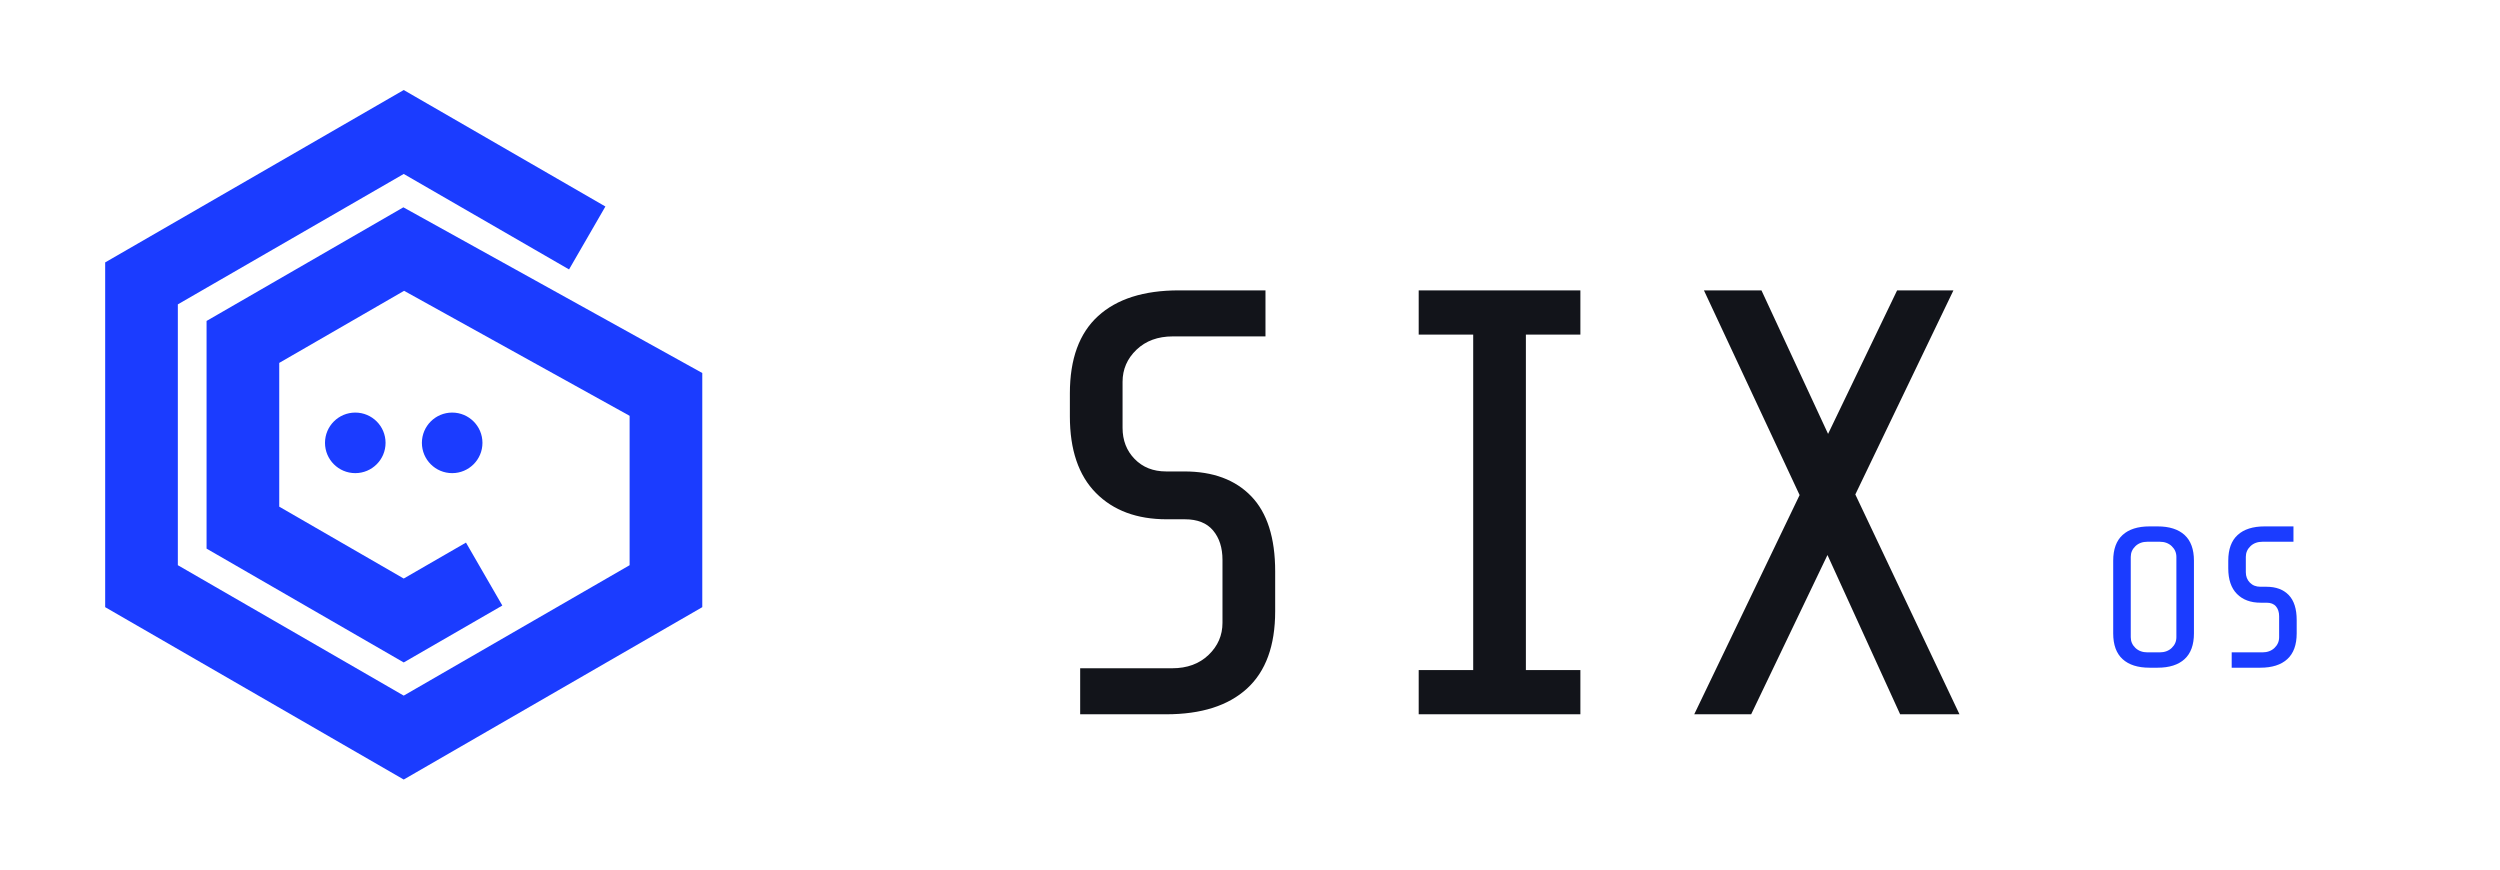
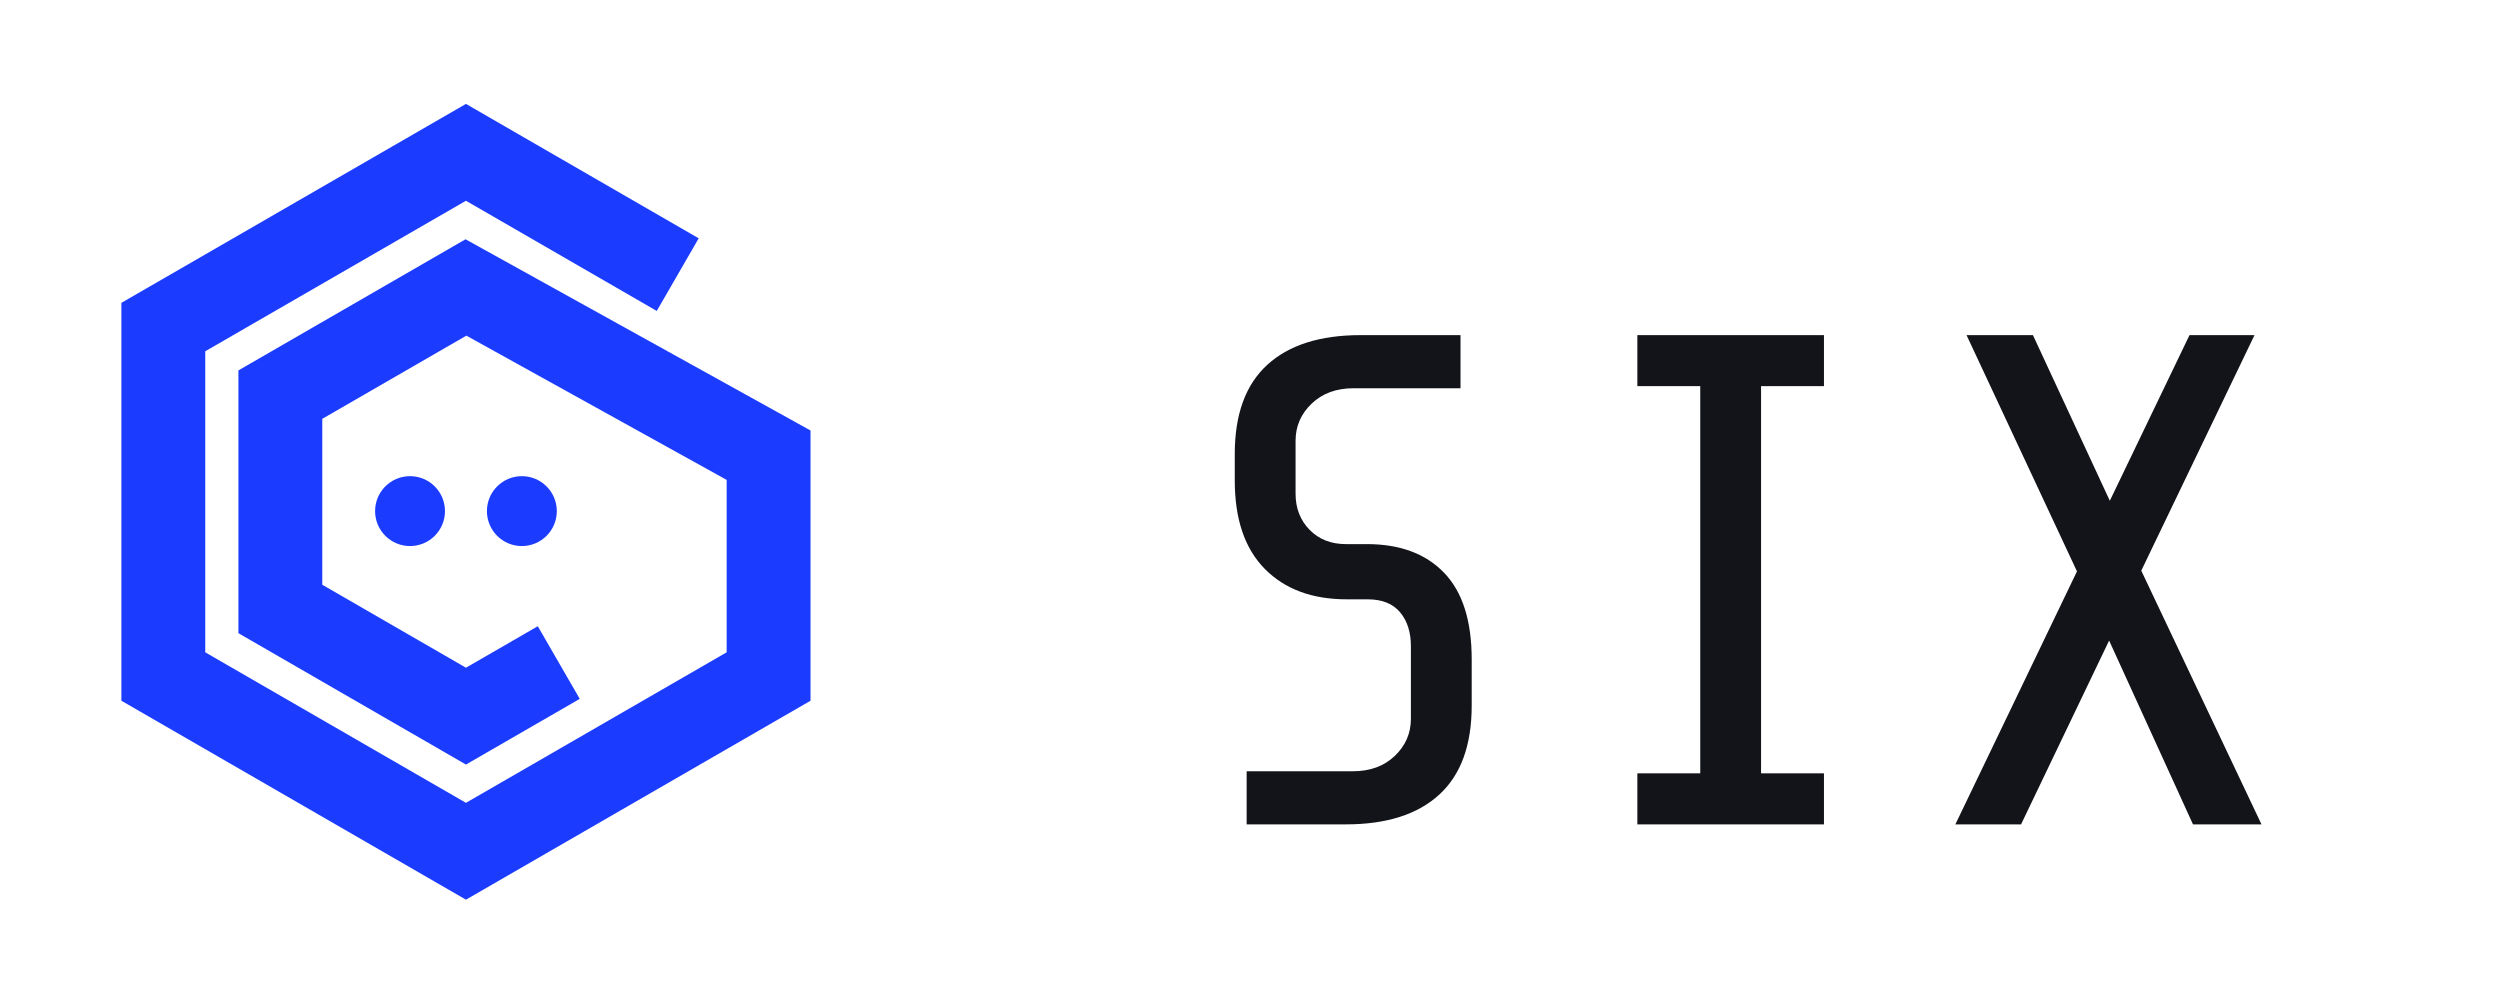
- <svg xmlns="http://www.w3.org/2000/svg" viewBox="0 0 322 112" role="img" aria-label="SIX OS">
+ <svg xmlns="http://www.w3.org/2000/svg" viewBox="0 0 279 112" role="img" aria-label="SIX">
  <g transform="translate(52 56) scale(0.26)">
    <path d="M90.9 -97.5 L0 -150 L-129.9 -75 L-129.9 75 L0 150 L129.9 75 L129.9 -20 L0 -92 L-79.67 -46 L-79.67 46 L0 92 L39.84 69" fill="none" stroke="#1B3CFF" stroke-width="36" stroke-linejoin="miter" stroke-miterlimit="4" />
    <circle cx="-24" cy="4" r="15" fill="#1B3CFF" />
    <circle cx="24" cy="4" r="15" fill="#1B3CFF" />
  </g>
  <path d="M150.202 92.0H139.126V86.072H150.982Q153.868 86.072 155.662 84.356Q157.456 82.64 157.456 80.222V72.11Q157.456 69.77 156.247 68.327Q155.038 66.884 152.62 66.884H150.28Q144.508 66.884 141.154 63.491Q137.8 60.098 137.8 53.624V50.66Q137.8 44.03 141.427 40.715Q145.054 37.4 151.84 37.4H162.994V43.328H151.06Q148.174 43.328 146.38 45.044Q144.586 46.76 144.586 49.178V55.106Q144.586 57.524 146.146 59.123Q147.706 60.722 150.202 60.722H152.542Q158.08 60.722 161.161 63.92Q164.242 67.118 164.242 73.592V78.74Q164.242 85.37 160.615 88.685Q156.988 92.0 150.202 92.0Z M189.748 86.306V43.094H182.728V37.4H203.554V43.094H196.534V86.306H203.554V92.0H182.728V86.306Z M225.55 92.0H218.218L231.79 63.764L219.466 37.4H226.876L235.456 55.886L244.348 37.4H251.602L238.966 63.686L252.382 92.0H244.738L235.378 71.486Z" fill="#12141A" />
-   <path d="M277.9 86.0H276.86Q274.598 86.0 273.389 84.895Q272.18 83.79 272.18 81.58V72.22Q272.18 70.01 273.389 68.905Q274.598 67.8 276.86 67.8H277.9Q280.162 67.8 281.371 68.905Q282.58 70.01 282.58 72.22V81.58Q282.58 83.79 281.371 84.895Q280.162 86.0 277.9 86.0ZM278.16 69.776H276.6Q275.638 69.776 275.04 70.348Q274.442 70.92 274.442 71.726V82.074Q274.442 82.88 275.04 83.452Q275.638 84.024 276.6 84.024H278.16Q279.122 84.024 279.72 83.452Q280.318 82.88 280.318 82.074V71.726Q280.318 70.92 279.72 70.348Q279.122 69.776 278.16 69.776Z M291.134 86.0H287.442V84.024H291.394Q292.356 84.024 292.954 83.452Q293.552 82.88 293.552 82.074V79.37Q293.552 78.59 293.149 78.109Q292.746 77.628 291.94 77.628H291.16Q289.236 77.628 288.118 76.497Q287 75.366 287 73.208V72.22Q287 70.01 288.209 68.905Q289.418 67.8 291.68 67.8H295.398V69.776H291.42Q290.458 69.776 289.86 70.348Q289.262 70.92 289.262 71.726V73.702Q289.262 74.508 289.782 75.041Q290.302 75.574 291.134 75.574H291.914Q293.76 75.574 294.787 76.64Q295.814 77.706 295.814 79.864V81.58Q295.814 83.79 294.605 84.895Q293.396 86.0 291.134 86.0Z" fill="#1B3CFF" />
</svg>
